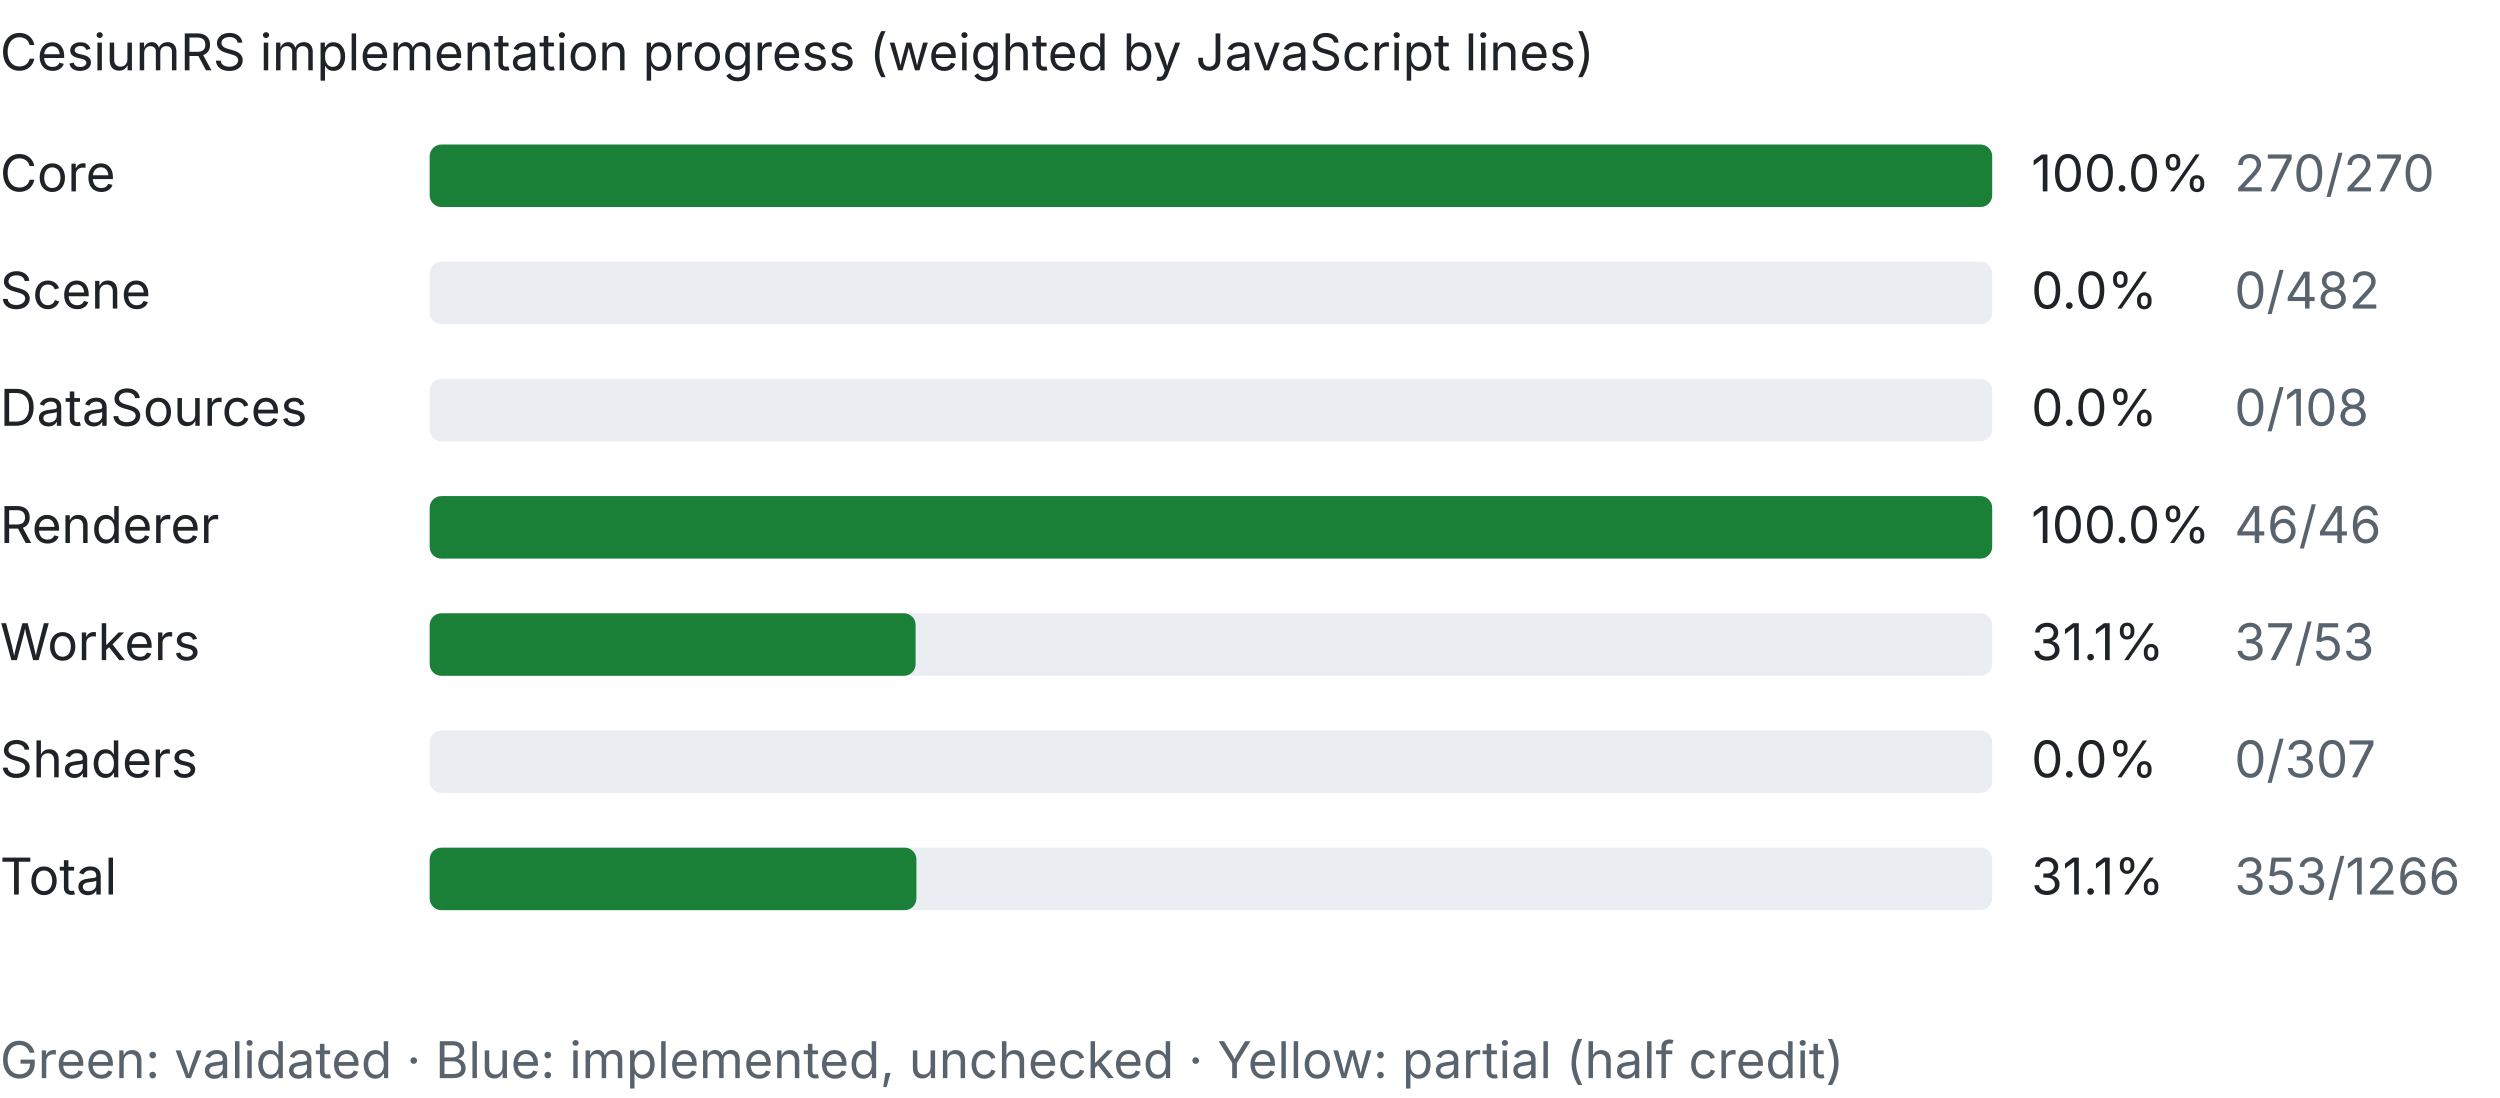
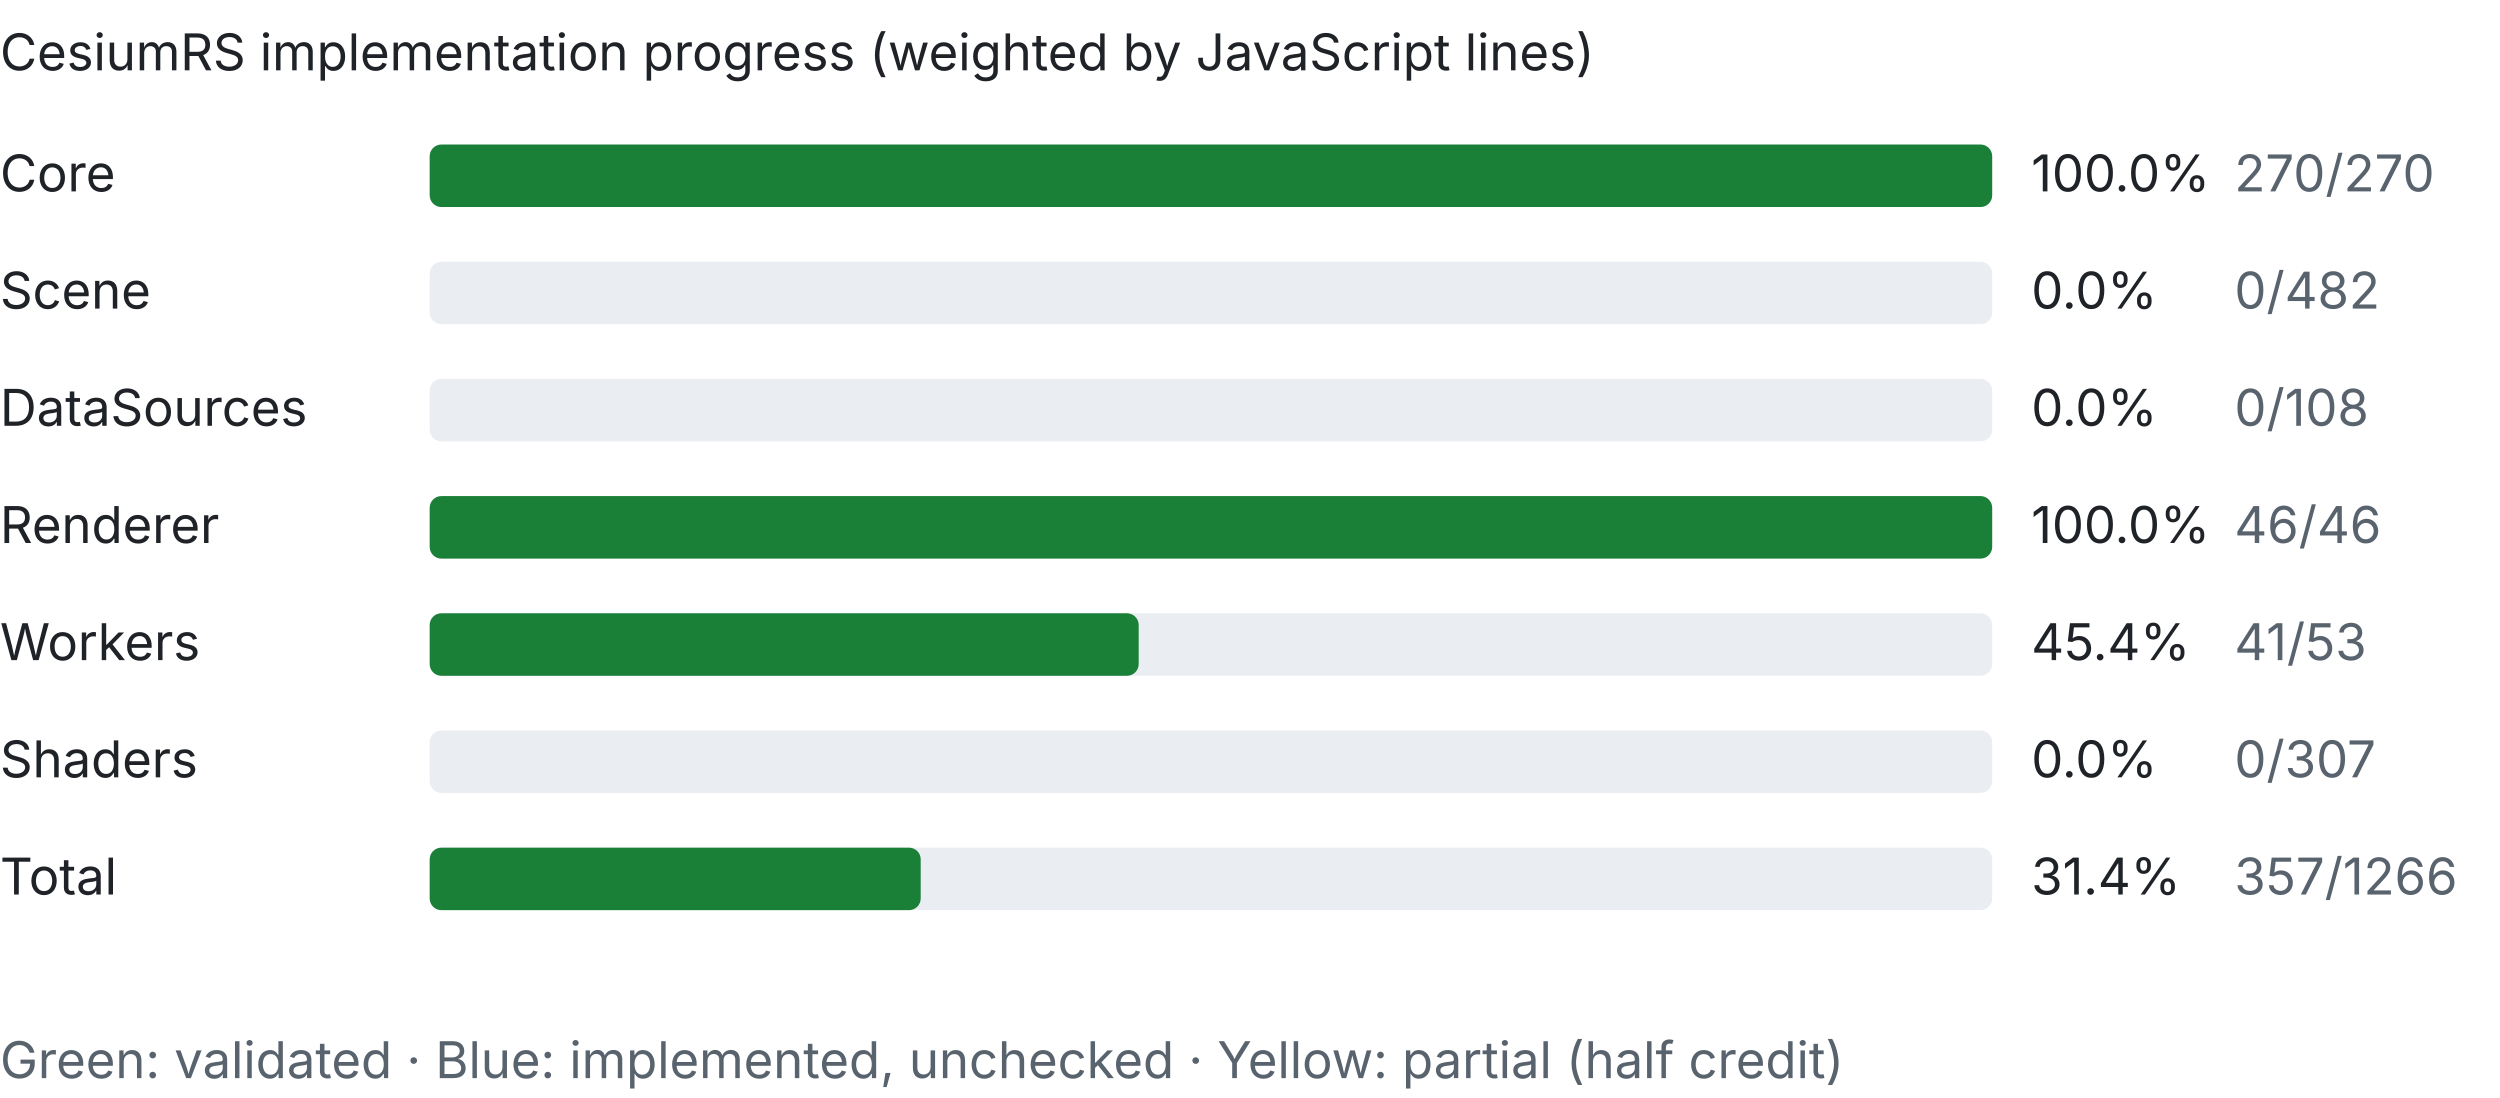
<svg xmlns="http://www.w3.org/2000/svg" width="640" height="281" viewBox="0 0 640 281">
  <style>text{font:13px system-ui,-apple-system,Segoe UI,sans-serif;fill:#1f2328}.dim{fill:#59636e}.bg{fill:#eaeef2}.done{fill:#1a7f37}.part{fill:#d4a72c}.unchecked{fill:#0969da}@media (prefers-color-scheme:dark){text{fill:#e6edf3}.dim{fill:#9198a1}.bg{fill:#30363d}.done{fill:#3fb950}}</style>
  <text x="0" y="18" font-weight="600">CesiumRS implementation progress (weighted by JavaScript lines)</text>
  <text x="0" y="49">Core</text>
  <rect class="bg" x="110" y="37" width="400" height="16" rx="3" />
  <rect class="done" x="110" y="37" width="400.0" height="16" rx="3" />
  <text x="520" y="49">100.0%</text>
  <text class="dim" x="572" y="49">270/270</text>
  <text x="0" y="79">Scene</text>
  <rect class="bg" x="110" y="67" width="400" height="16" rx="3" />
  <rect class="done" x="110" y="67" width="0.0" height="16" rx="3" />
  <text x="520" y="79">0.0%</text>
  <text class="dim" x="572" y="79">0/482</text>
  <text x="0" y="109">DataSources</text>
  <rect class="bg" x="110" y="97" width="400" height="16" rx="3" />
  <rect class="done" x="110" y="97" width="0.0" height="16" rx="3" />
  <text x="520" y="109">0.0%</text>
  <text class="dim" x="572" y="109">0/108</text>
  <text x="0" y="139">Renderer</text>
  <rect class="bg" x="110" y="127" width="400" height="16" rx="3" />
  <rect class="done" x="110" y="127" width="400.0" height="16" rx="3" />
  <text x="520" y="139">100.0%</text>
  <text class="dim" x="572" y="139">46/46</text>
  <text x="0" y="169">Workers</text>
  <rect class="bg" x="110" y="157" width="400" height="16" rx="3" />
-   <rect class="done" x="110" y="157" width="124.4" height="16" rx="3" />
-   <text x="520" y="169">31.1%</text>
-   <text class="dim" x="572" y="169">37/53</text>
+   <rect class="done" x="110" y="157" width="181.5" height="16" rx="3" />
+   <text x="520" y="169">45.4%</text>
+   <text class="dim" x="572" y="169">41/53</text>
  <text x="0" y="199">Shaders</text>
  <rect class="bg" x="110" y="187" width="400" height="16" rx="3" />
  <rect class="done" x="110" y="187" width="0.0" height="16" rx="3" />
  <text x="520" y="199">0.0%</text>
  <text class="dim" x="572" y="199">0/307</text>
  <text x="0" y="229" font-weight="600">Total</text>
  <rect class="bg" x="110" y="217" width="400" height="16" rx="3" />
-   <rect class="done" x="110" y="217" width="124.6" height="16" rx="3" />
-   <text x="520" y="229" font-weight="600">31.1%</text>
-   <text class="dim" x="572" y="229">353/1266</text>
+   <rect class="done" x="110" y="217" width="125.7" height="16" rx="3" />
+   <text x="520" y="229" font-weight="600">31.4%</text>
+   <text class="dim" x="572" y="229">357/1266</text>
  <text class="dim" x="0" y="276">Green: validated · Blue: implemented, unchecked · Yellow: partial (half credit)</text>
</svg>
